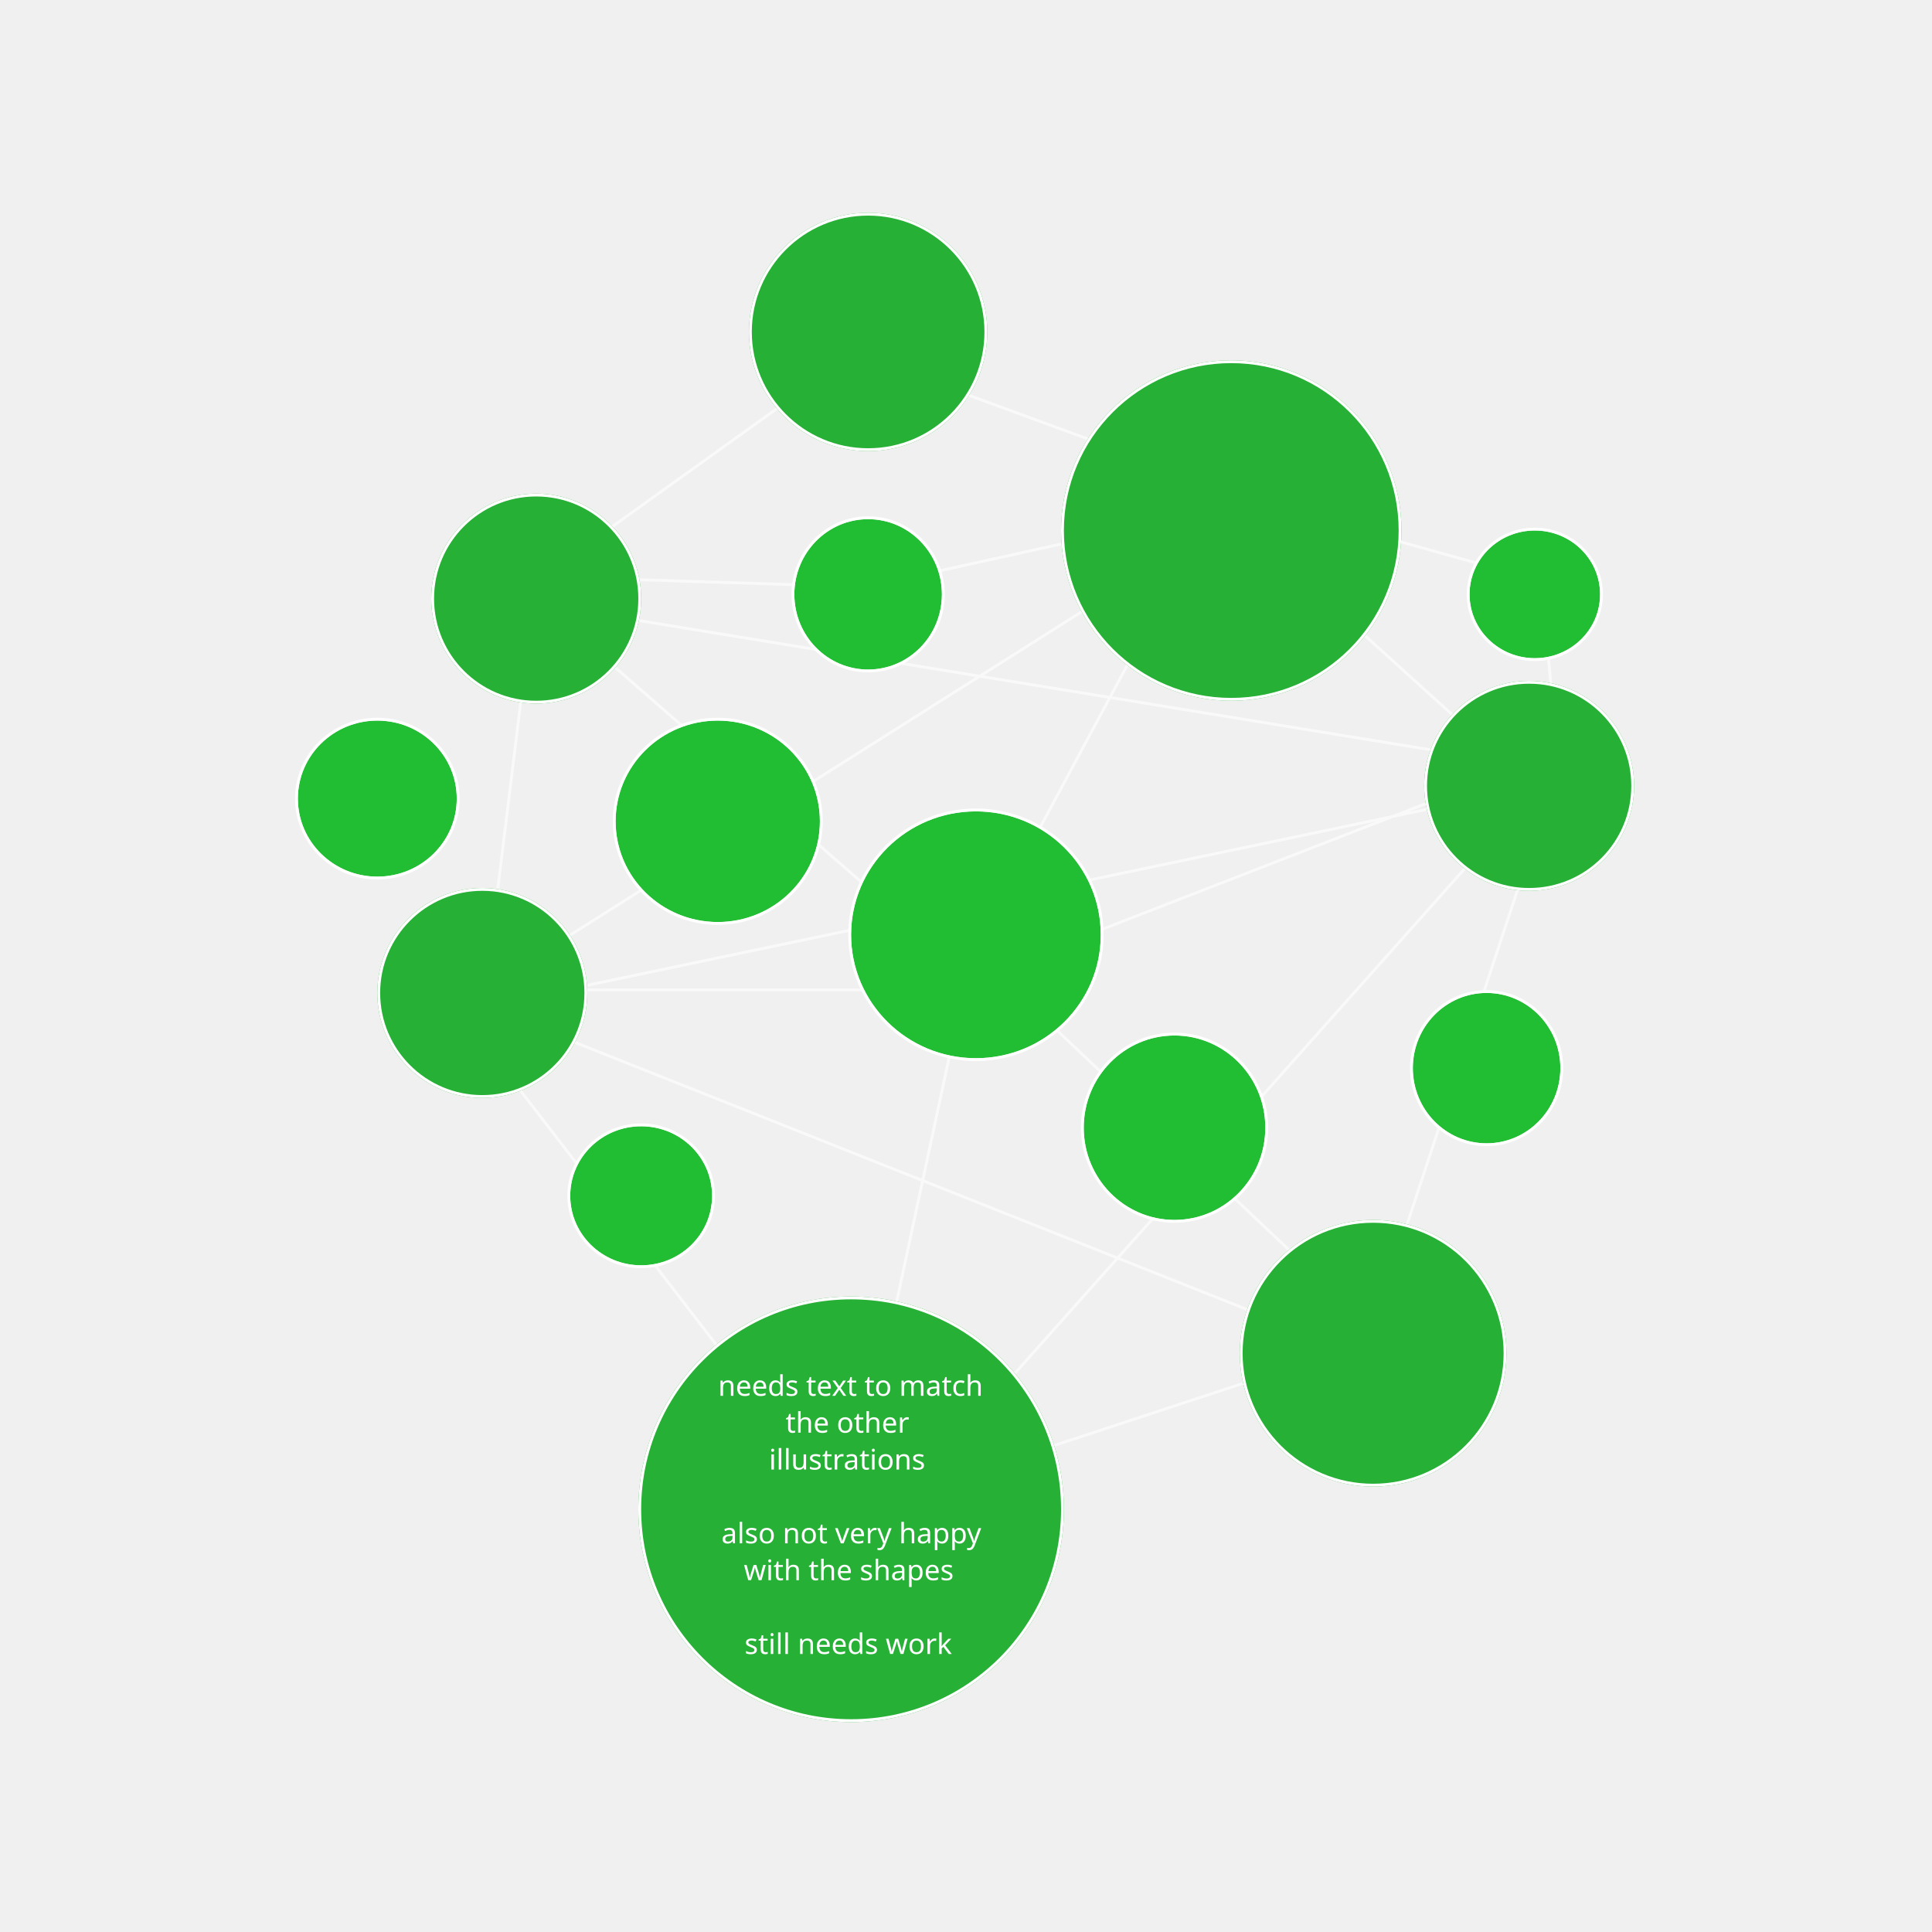
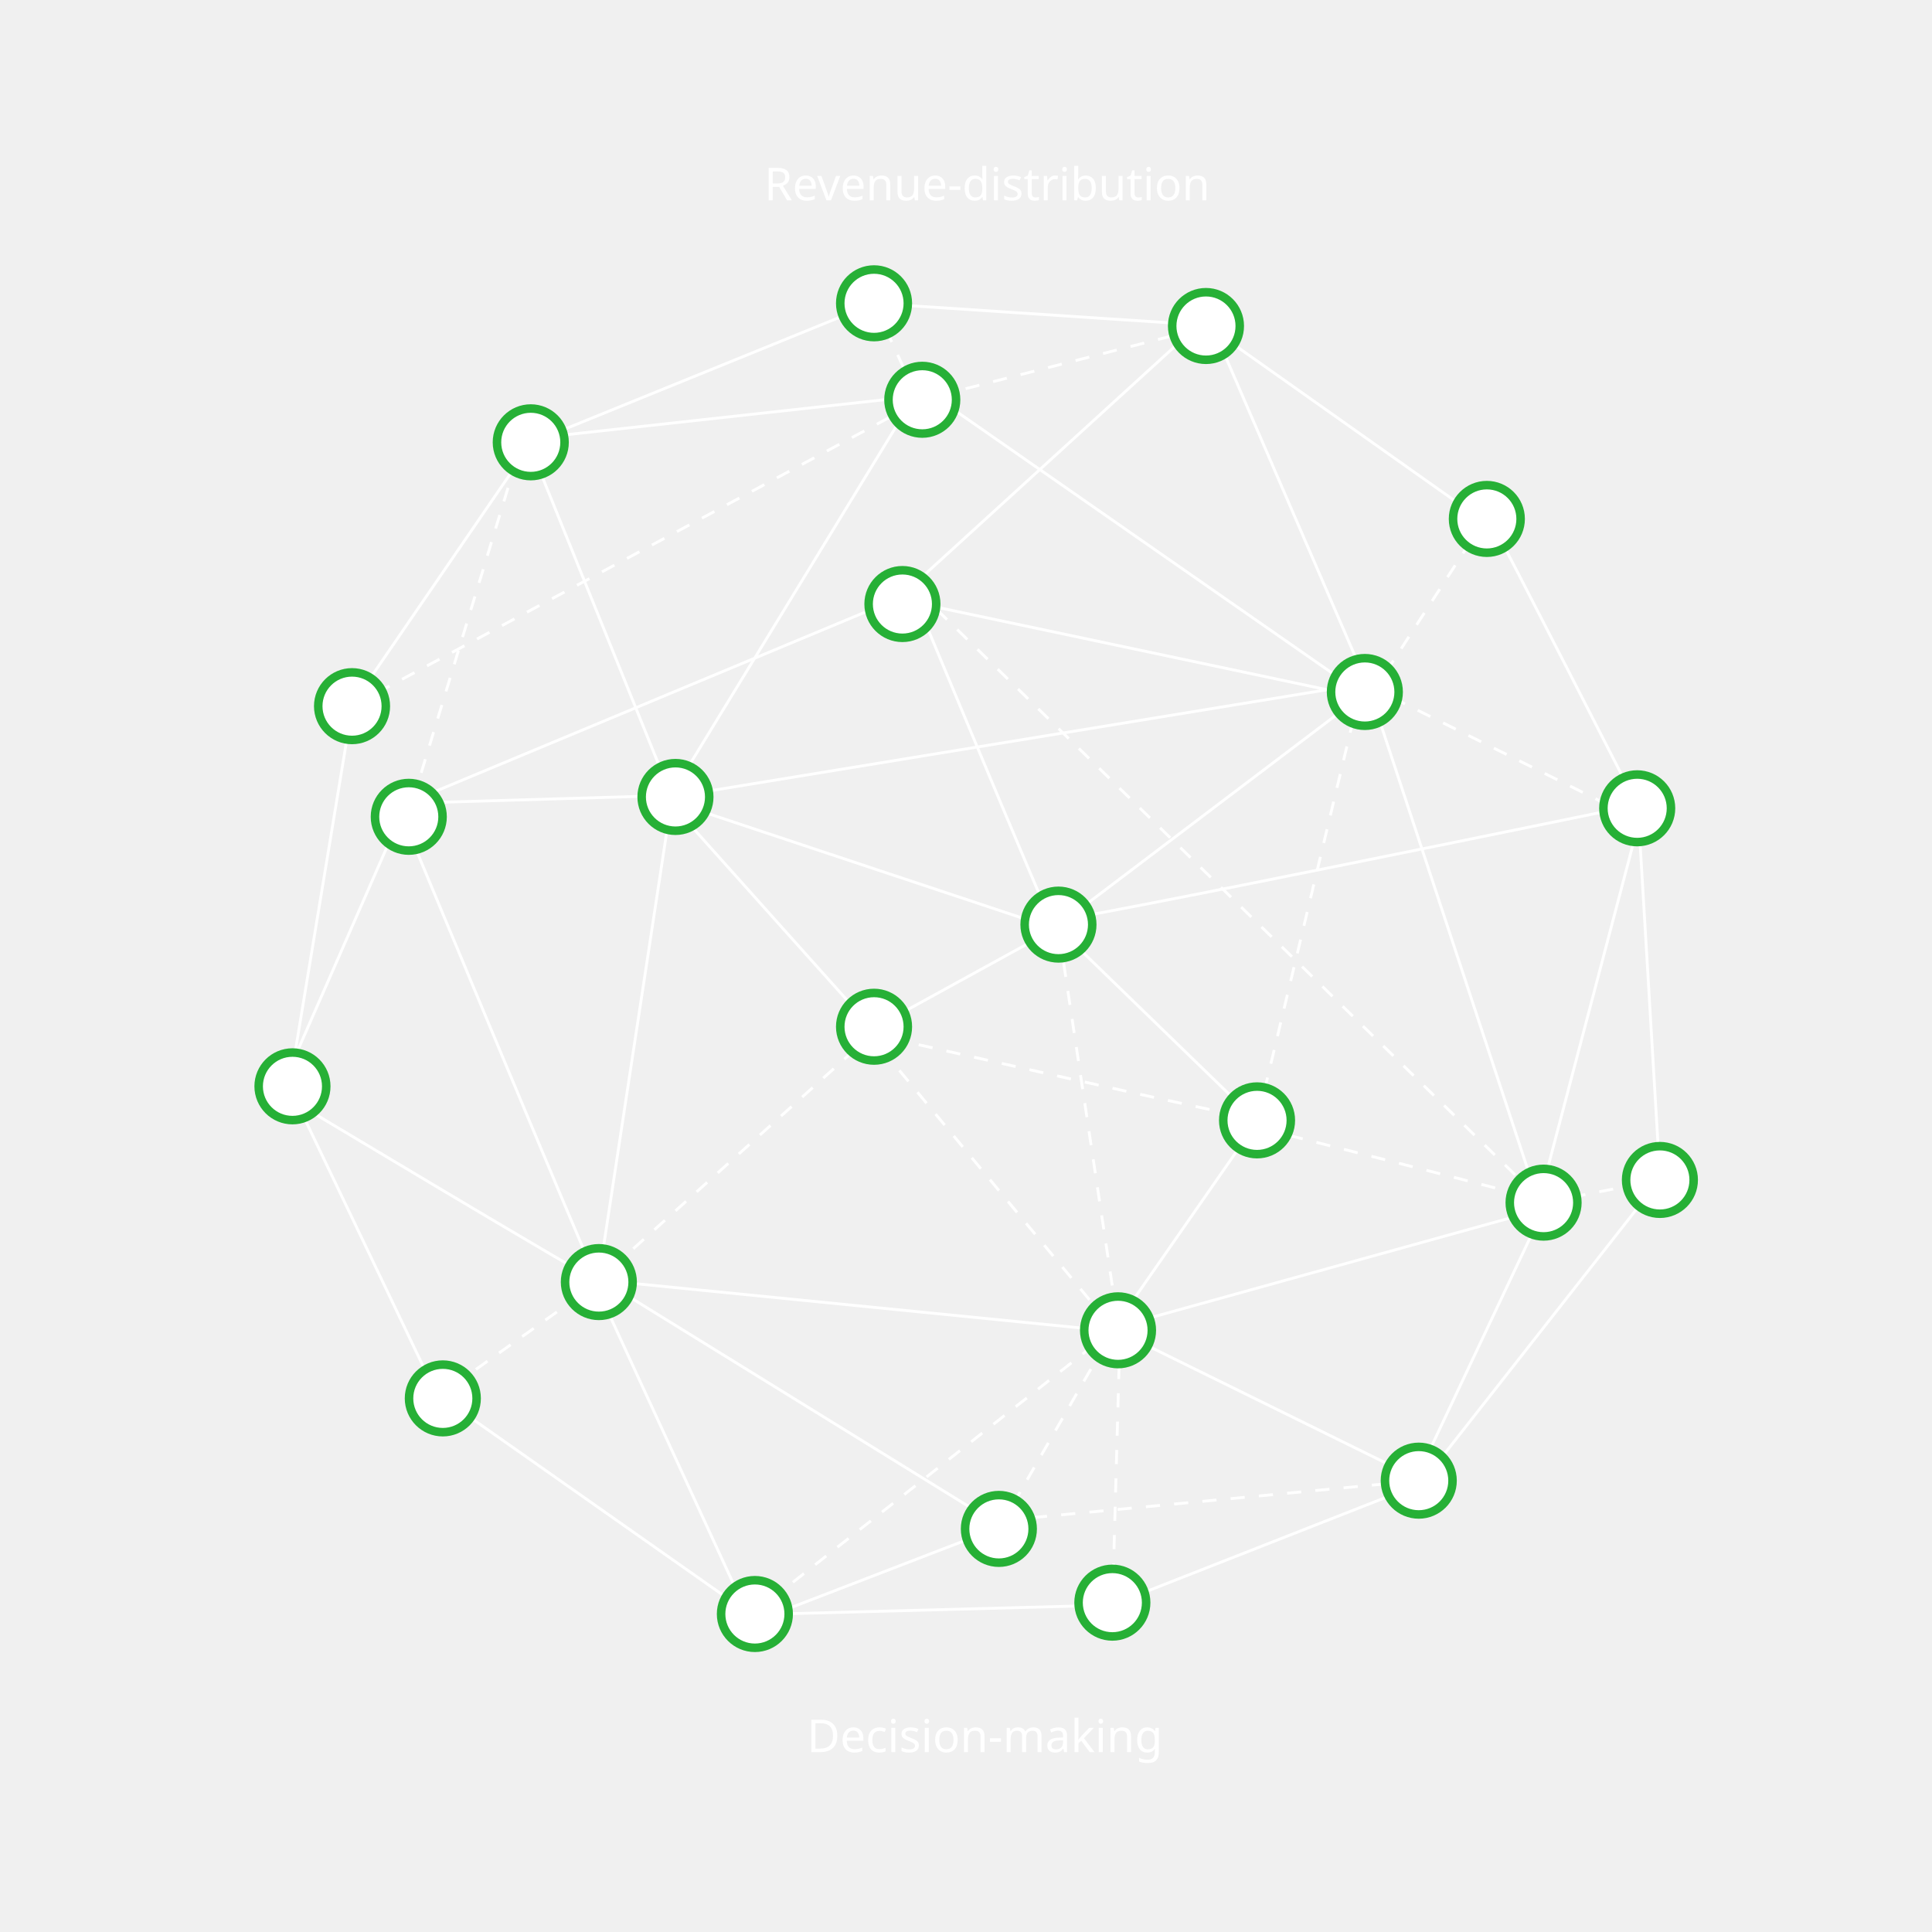
<svg xmlns="http://www.w3.org/2000/svg" width="681" height="681" viewBox="0 0 681 681">
  <defs>
-     <style>.a{clip-path:url(#b);}.b,.g{fill:none;}.b,.c,.d{stroke:#fff;}.b{opacity:0.604;}.c{fill:#26b036;}.d{fill:#21be34;}.e{fill:#fff;font-size:10px;font-family:IBMPlexSans-Light, IBM Plex Sans;font-weight:300;}.f{stroke:none;}</style>
-     <clipPath id="b">
+     <style>
+       .cls-1 {
+         clip-path: url(#clip-dao_how);
+       }
+ 
+       .cls-2, .cls-3 {
+         fill: none;
+         stroke: #fff;
+       }
+ 
+       .cls-3 {
+         stroke-dasharray: 5;
+       }
+ 
+       .cls-4, .cls-5 {
+         fill: #fff;
+       }
+ 
+       .cls-4 {
+         stroke: #26b036;
+         stroke-width: 3px;
+       }
+ 
+       .cls-5 {
+         font-size: 16px;
+         font-family: IBMPlexSans-Light, IBM Plex Sans;
+         font-weight: 300;
+       }
+     </style>
+     <clipPath id="clip-dao_how">
      <rect width="681" height="681" />
    </clipPath>
  </defs>
-   <g id="a" class="a">
-     <path class="b" d="M9620,4173.838l112.078-80.33,144.514,53,97.57,27.331,6.528,67.568" transform="translate(-9431 -3969)" />
-     <path class="b" d="M5067,2444l150.675,131.31c0-.928,88.919-165.866,88.919-165.866l104.718,94.879-182.8,70.987,136.537,129.2-186.795,61.482c0-.929,39.419-184.07,39.419-184.07h-168.6L5067,2436.205l116.425,3.7,137.842-30.46-287.155,181.513,391.246-81.986-66.7,201.944-324.546-128.991,149.313,193.825,241.933-271.426L5055.744,2444" transform="translate(-4878 -2233)" />
-     <g class="c" transform="translate(152 174)">
-       <circle class="f" cx="37" cy="37" r="37" />
-       <circle class="g" cx="37" cy="37" r="36.5" />
+   <g id="dao_how" class="cls-1">
+     <g id="Group_45" data-name="Group 45">
+       <path id="Path_43" data-name="Path 43" class="cls-2" d="M9739.088,4075.913l117.242,7.749,101.59,71.856c0-.8,50.4,97.716,50.4,97.716,0-.4,7.834,131.414,7.834,131.414l-84.215,107.269-109.076,42.855-127.2,3.385-110.91-77.968-51.74-108.046,22.315-135.072,63.118-92.094Z" transform="translate(-9431 -3969)" />
+       <path id="Path_44" data-name="Path 44" class="cls-2" d="M9757.911,4108.223l-141.149,15.529,50.773,125.487,87.953-144,157.947,109.979-165.947-35.077,109.313-99.705,56.635,130.935,59.914,181.463,37.052-140.585s-207.7,42.814-208.885,41.352-48.837-115.808-48.837-115.808l-178.561,74.457-44.694,101.876s113.533,68.153,112.074,66.193-70.6-168.069-70.6-168.069l101.192-3.009,245.808-40.248-116.379,88.117-62.9,34.541-71.078-79.4L9641.5,4423.116l54.357,117.9,88.053-33.932-140.5-86.77,182.077,18.117L9930.286,4490l44.906-94.984-151.573,42.017,50.565-72.7-69.286-67.228-134.908-44.86" transform="translate(-9431 -3969)" />
+       <path id="Path_45" data-name="Path 45" class="cls-3" d="M9876.942,4363.913c-1.117.876-138.5-30.382-138.5-30.382l-101.028,90.722-53.229,37.777" transform="translate(-9431 -3969)" />
+       <path id="Path_46" data-name="Path 46" class="cls-3" d="M9735.255,4330.913l90.5,109.185-22.039-146.313" transform="translate(-9431 -3969)" />
+       <path id="Path_47" data-name="Path 47" class="cls-3" d="M9615.9,4121.825l-41.288,135.522" transform="translate(-9431 -3969)" />
+       <path id="Path_48" data-name="Path 48" class="cls-3" d="M9783.088,4507.913l40.435-70.261-125.217,98.668" transform="translate(-9431 -3969)" />
+       <path id="Path_49" data-name="Path 49" class="cls-3" d="M9977.32,4392.913c-3.785-1.484-103.7-26.669-103.7-26.669l37.522-156.637,93.526,46.547" transform="translate(-9431 -3969)" />
+       <path id="Path_50" data-name="Path 50" class="cls-3" d="M9954.817,4151.471l-40.414,62.356" transform="translate(-9431 -3969)" />
+       <path id="Path_57" data-name="Path 57" class="cls-3" d="M10012.023,4151.471l-97.62,24.967" transform="translate(-9589.315 -4035.524)" />
+       <path id="Path_51" data-name="Path 51" class="cls-3" d="M9914.4,4151.471l17,37.087" transform="translate(-9606.316 -4044.558)" />
+       <path id="Path_54" data-name="Path 54" class="cls-3" d="M9914.4,4159.471l41-8" transform="translate(-9370.316 -3735.558)" />
+       <path id="Path_55" data-name="Path 55" class="cls-3" d="M9914.406,4164.472l136-13" transform="translate(-9550.316 -3629.559)" />
+       <path id="Path_56" data-name="Path 56" class="cls-3" d="M9914.406,4259.471l201-108" transform="translate(-9790.318 -4010.559)" />
+       <path id="Path_53" data-name="Path 53" class="cls-3" d="M9917.066,4151.471l-2.662,95.9" transform="translate(-9522.316 -3680.373)" />
+       <path id="Path_52" data-name="Path 52" class="cls-3" d="M9914.4,4151.471l221,216" transform="translate(-9591.316 -3943.558)" />
    </g>
-     <g class="c" transform="translate(502 240)">
-       <circle class="f" cx="37" cy="37" r="37" />
-       <circle class="g" cx="37" cy="37" r="36.5" />
+     <g id="Group_46" data-name="Group 46">
+       <circle id="Ellipse_1" data-name="Ellipse 1" class="cls-4" cx="11.912" cy="11.912" r="11.912" transform="translate(296.175 95)" />
+       <circle id="Ellipse_60" data-name="Ellipse 60" class="cls-4" cx="11.912" cy="11.912" r="11.912" transform="translate(413.175 103)" />
+       <circle id="Ellipse_61" data-name="Ellipse 61" class="cls-4" cx="11.912" cy="11.912" r="11.912" transform="translate(313.175 129)" />
+       <circle id="Ellipse_82" data-name="Ellipse 82" class="cls-4" cx="11.912" cy="11.912" r="11.912" transform="translate(306.175 201)" />
+       <circle id="Ellipse_62" data-name="Ellipse 62" class="cls-4" cx="11.912" cy="11.912" r="11.912" transform="translate(175.175 144)" />
+       <circle id="Ellipse_63" data-name="Ellipse 63" class="cls-4" cx="11.912" cy="11.912" r="11.912" transform="translate(112.175 237)" />
+       <circle id="Ellipse_64" data-name="Ellipse 64" class="cls-4" cx="11.912" cy="11.912" r="11.912" transform="translate(132.175 276)" />
+       <circle id="Ellipse_65" data-name="Ellipse 65" class="cls-4" cx="11.912" cy="11.912" r="11.912" transform="translate(226.175 269)" />
+       <circle id="Ellipse_66" data-name="Ellipse 66" class="cls-4" cx="11.912" cy="11.912" r="11.912" transform="translate(91.175 371)" />
+       <circle id="Ellipse_67" data-name="Ellipse 67" class="cls-4" cx="11.912" cy="11.912" r="11.912" transform="translate(144.175 481)" />
+       <circle id="Ellipse_68" data-name="Ellipse 68" class="cls-4" cx="11.912" cy="11.912" r="11.912" transform="translate(199.175 440)" />
+       <circle id="Ellipse_69" data-name="Ellipse 69" class="cls-4" cx="11.912" cy="11.912" r="11.912" transform="translate(254.175 557)" />
+       <circle id="Ellipse_70" data-name="Ellipse 70" class="cls-4" cx="11.912" cy="11.912" r="11.912" transform="translate(340.175 527)" />
+       <circle id="Ellipse_71" data-name="Ellipse 71" class="cls-4" cx="11.912" cy="11.912" r="11.912" transform="translate(380.175 553)" />
+       <circle id="Ellipse_72" data-name="Ellipse 72" class="cls-4" cx="11.912" cy="11.912" r="11.912" transform="translate(382.175 457)" />
+       <circle id="Ellipse_73" data-name="Ellipse 73" class="cls-4" cx="11.912" cy="11.912" r="11.912" transform="translate(296.175 350)" />
+       <circle id="Ellipse_74" data-name="Ellipse 74" class="cls-4" cx="11.912" cy="11.912" r="11.912" transform="translate(361.175 314)" />
+       <circle id="Ellipse_75" data-name="Ellipse 75" class="cls-4" cx="11.912" cy="11.912" r="11.912" transform="translate(431.175 383)" />
+       <circle id="Ellipse_76" data-name="Ellipse 76" class="cls-4" cx="11.912" cy="11.912" r="11.912" transform="translate(488.175 510)" />
+       <circle id="Ellipse_77" data-name="Ellipse 77" class="cls-4" cx="11.912" cy="11.912" r="11.912" transform="translate(532.175 412)" />
+       <circle id="Ellipse_78" data-name="Ellipse 78" class="cls-4" cx="11.912" cy="11.912" r="11.912" transform="translate(573.175 404)" />
+       <circle id="Ellipse_79" data-name="Ellipse 79" class="cls-4" cx="11.912" cy="11.912" r="11.912" transform="translate(565.175 273)" />
+       <circle id="Ellipse_80" data-name="Ellipse 80" class="cls-4" cx="11.912" cy="11.912" r="11.912" transform="translate(469.175 232)" />
+       <circle id="Ellipse_81" data-name="Ellipse 81" class="cls-4" cx="11.912" cy="11.912" r="11.912" transform="translate(512.175 171)" />
    </g>
-     <g class="c" transform="translate(133 313)">
-       <circle class="f" cx="37" cy="37" r="37" />
-       <circle class="g" cx="37" cy="37" r="36.5" />
-     </g>
-     <g class="c" transform="translate(264 75)">
-       <circle class="f" cx="42" cy="42" r="42" />
-       <circle class="g" cx="42" cy="42" r="41.5" />
-     </g>
-     <g class="c" transform="translate(374 127)">
-       <circle class="f" cx="60" cy="60" r="60" />
-       <circle class="g" cx="60" cy="60" r="59.5" />
-     </g>
-     <g class="c" transform="translate(437 430)">
-       <circle class="f" cx="47" cy="47" r="47" />
-       <circle class="g" cx="47" cy="47" r="46.5" />
-     </g>
-     <g class="c" transform="translate(225 457)">
-       <circle class="f" cx="75" cy="75" r="75" />
-       <circle class="g" cx="75" cy="75" r="74.5" />
-     </g>
-     <g class="d" transform="translate(300 286)">
-       <ellipse class="f" cx="44" cy="43.5" rx="44" ry="43.5" />
-       <ellipse class="g" cx="44" cy="43.5" rx="44.5" ry="44" />
-     </g>
-     <g class="d" transform="translate(217 254)">
-       <ellipse class="f" cx="36" cy="35.5" rx="36" ry="35.5" />
-       <ellipse class="g" cx="36" cy="35.5" rx="36.5" ry="36" />
-     </g>
-     <g class="d" transform="translate(201 397)">
-       <ellipse class="f" cx="25" cy="24.5" rx="25" ry="24.5" />
-       <ellipse class="g" cx="25" cy="24.5" rx="25.5" ry="25" />
-     </g>
-     <g class="d" transform="translate(105 254)">
-       <ellipse class="f" cx="28" cy="27.5" rx="28" ry="27.5" />
-       <ellipse class="g" cx="28" cy="27.5" rx="28.5" ry="28" />
-     </g>
-     <g class="d" transform="translate(518 187)">
-       <ellipse class="f" cx="23" cy="22.5" rx="23" ry="22.5" />
-       <ellipse class="g" cx="23" cy="22.5" rx="23.5" ry="23" />
-     </g>
-     <g class="d" transform="translate(280 183)">
-       <ellipse class="f" cx="26" cy="26.5" rx="26" ry="26.5" />
-       <ellipse class="g" cx="26" cy="26.5" rx="26.5" ry="27" />
-     </g>
-     <g class="d" transform="translate(498 350)">
-       <ellipse class="f" cx="26" cy="26.5" rx="26" ry="26.5" />
-       <ellipse class="g" cx="26" cy="26.5" rx="26.5" ry="27" />
-     </g>
-     <g class="d" transform="translate(382 365)">
-       <ellipse class="f" cx="32" cy="32.5" rx="32" ry="32.5" />
-       <ellipse class="g" cx="32" cy="32.5" rx="32.5" ry="33" />
-     </g>
-     <text class="e" transform="translate(250 482)">
-       <tspan x="3.125" y="10">needs text to match </tspan>
-       <tspan x="26.875" y="23">the other </tspan>
-       <tspan x="21.065" y="36">illustrations</tspan>
-       <tspan x="47" y="49" />
-       <tspan x="4.26" y="62">also not very happy </tspan>
-       <tspan x="12.165" y="75">with the shapes</tspan>
-       <tspan x="47" y="88" />
-       <tspan x="12.435" y="101">still needs work</tspan>
+     <text id="Revenue-distribution" class="cls-5" transform="translate(343.875 70.602)">
+       <tspan x="-74.48" y="0">Revenue-distribution</tspan>
+     </text>
+     <text id="Decision-making" class="cls-5" transform="translate(343.875 617.602)">
+       <tspan x="-59.432" y="0">Decision-making</tspan>
    </text>
  </g>
</svg>
